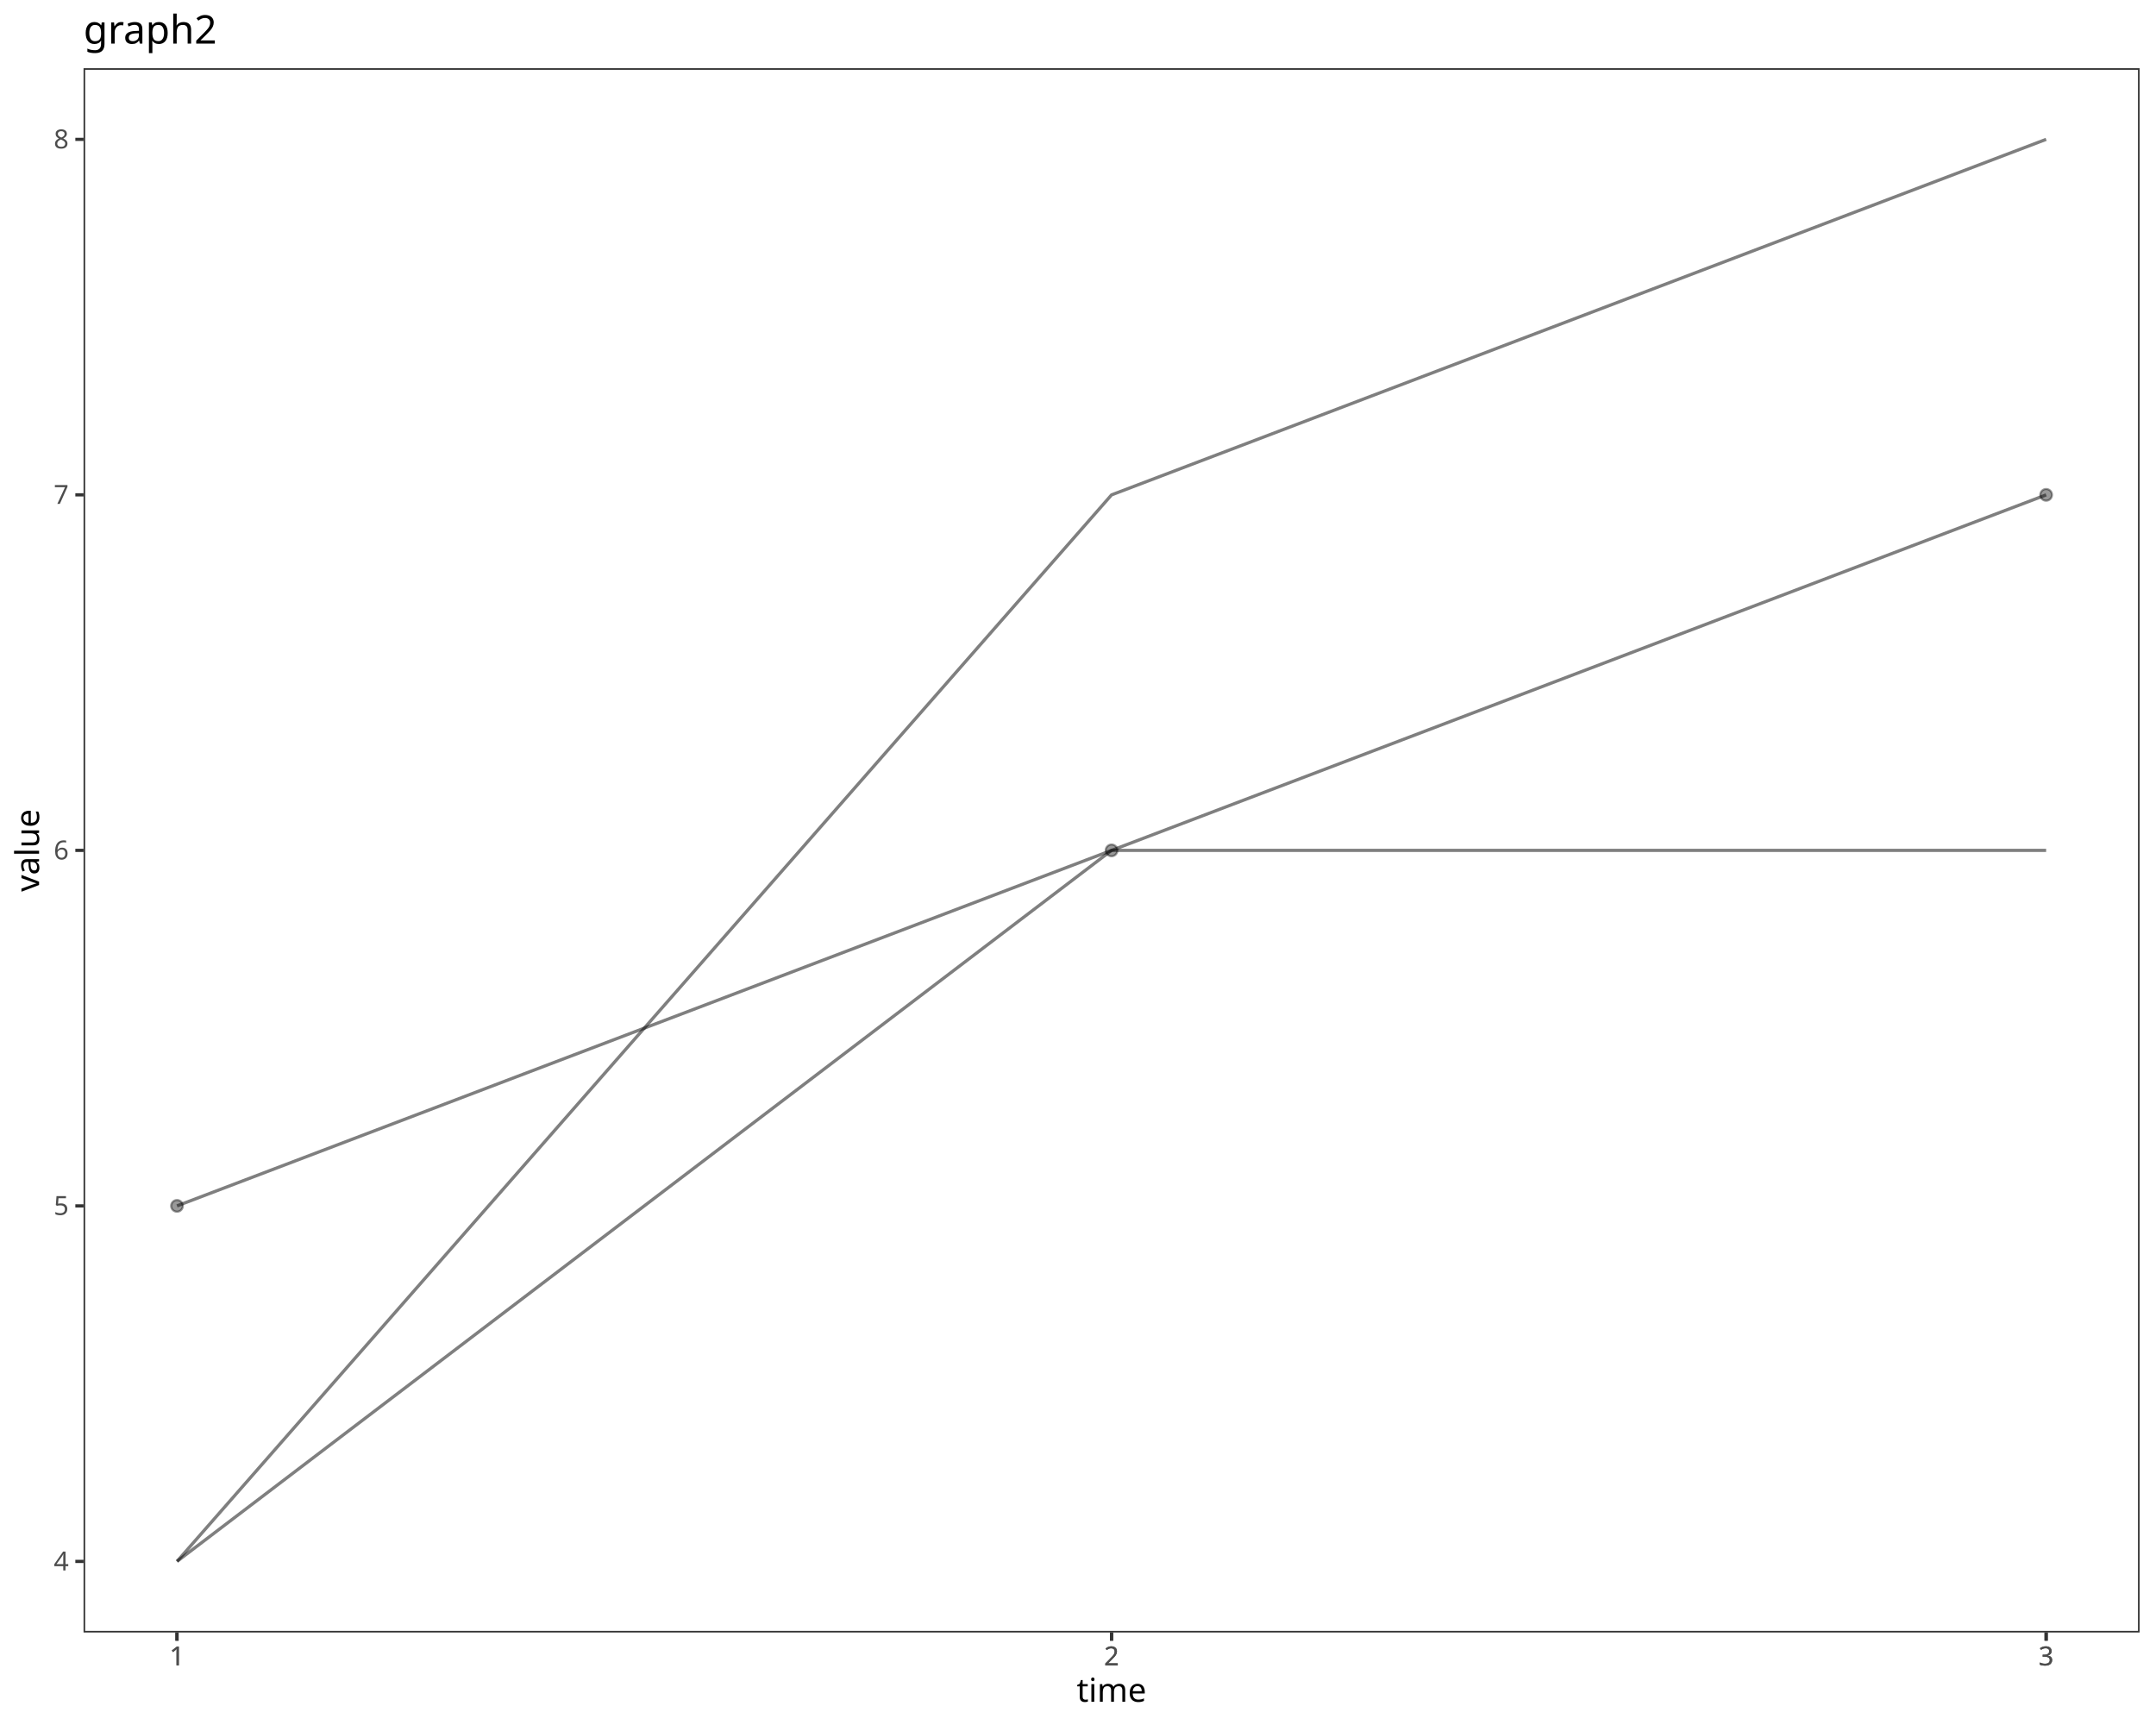
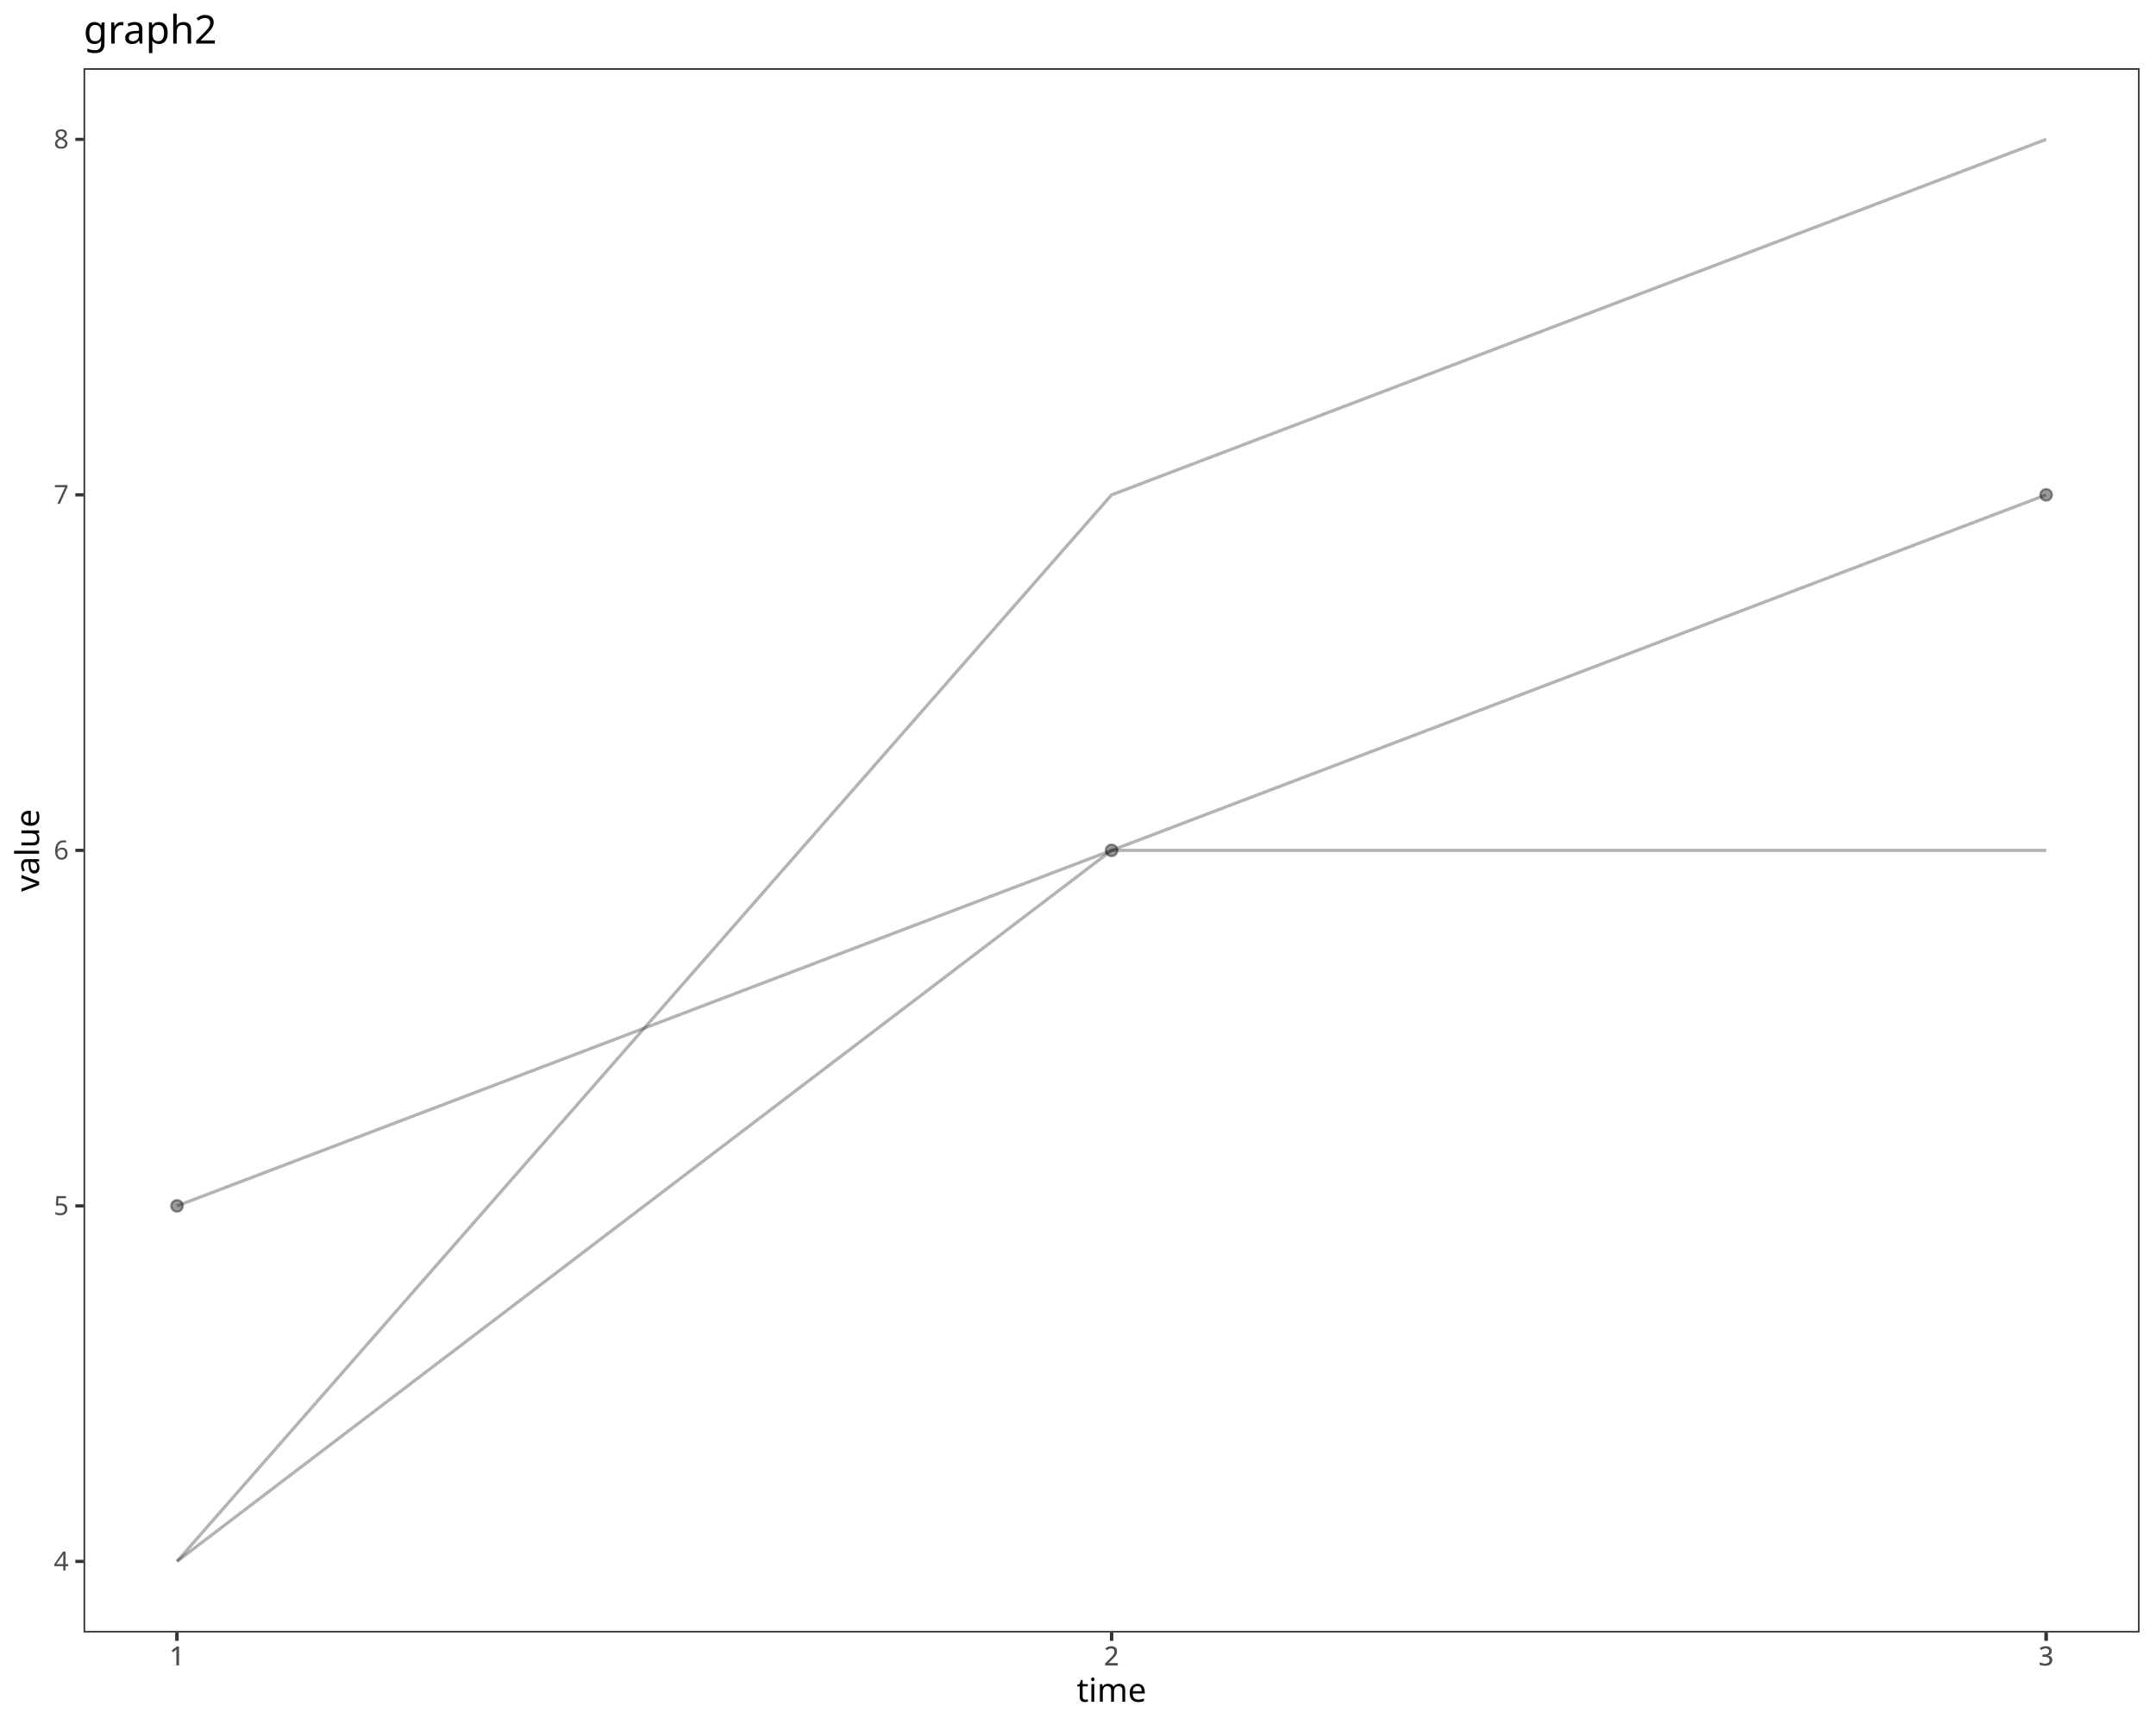
<svg xmlns="http://www.w3.org/2000/svg" class="svglite" data-engine-version="2.0" width="720.00pt" height="576.00pt" viewBox="0 0 720.00 576.00">
  <defs>
    <style type="text/css">
    .svglite line, .svglite polyline, .svglite polygon, .svglite path, .svglite rect, .svglite circle {
      fill: none;
      stroke: #000000;
      stroke-linecap: round;
      stroke-linejoin: round;
      stroke-miterlimit: 10.00;
    }
  </style>
  </defs>
  <rect width="100%" height="100%" style="stroke: none; fill: #FFFFFF;" />
  <defs>
    <clipPath id="cpMC4wMHw3MjAuMDB8MC4wMHw1NzYuMDA=">
      <rect x="0.00" y="0.00" width="720.00" height="576.00" />
    </clipPath>
  </defs>
  <g clip-path="url(#cpMC4wMHw3MjAuMDB8MC4wMHw1NzYuMDA=)">
    <rect x="0.00" y="0.00" width="720.00" height="576.00" style="stroke-width: 1.07; stroke: #FFFFFF; fill: #FFFFFF;" />
  </g>
  <defs>
    <clipPath id="cpMjcuOTB8NzE0LjUyfDIyLjc4fDU0NS4xMQ==">
      <rect x="27.90" y="22.78" width="686.62" height="522.33" />
    </clipPath>
  </defs>
  <g clip-path="url(#cpMjcuOTB8NzE0LjUyfDIyLjc4fDU0NS4xMQ==)">
    <rect x="27.90" y="22.78" width="686.62" height="522.33" style="stroke-width: 1.07; stroke: none; fill: #FFFFFF;" />
-     <polyline points="59.11,521.37 371.21,165.24 683.31,46.53 " style="stroke-width: 1.07; stroke: #000000; stroke-opacity: 0.50; stroke-linecap: butt;" />
-     <polyline points="59.11,402.66 371.21,283.95 683.31,165.24 " style="stroke-width: 1.07; stroke: #000000; stroke-opacity: 0.50; stroke-linecap: butt;" />
-     <polyline points="59.11,521.37 371.21,283.95 683.31,283.95 " style="stroke-width: 1.07; stroke: #000000; stroke-opacity: 0.50; stroke-linecap: butt;" />
+     <polyline points="59.11,521.37 371.21,165.24 683.31,46.53 " style="stroke-width: 1.07; stroke: #000000; stroke-opacity: 0.30; stroke-linecap: butt;" />
+     <polyline points="59.11,402.66 371.21,283.95 683.31,165.24 " style="stroke-width: 1.07; stroke: #000000; stroke-opacity: 0.30; stroke-linecap: butt;" />
+     <polyline points="59.11,521.37 371.21,283.95 683.31,283.95 " style="stroke-width: 1.07; stroke: #000000; stroke-opacity: 0.30; stroke-linecap: butt;" />
    <circle cx="59.11" cy="402.66" r="1.95" style="stroke-width: 0.71; stroke: #000000; stroke-opacity: 0.40; fill: #000000; fill-opacity: 0.40;" />
    <circle cx="371.21" cy="283.95" r="1.95" style="stroke-width: 0.71; stroke: #000000; stroke-opacity: 0.40; fill: #000000; fill-opacity: 0.40;" />
    <circle cx="683.31" cy="165.24" r="1.95" style="stroke-width: 0.71; stroke: #000000; stroke-opacity: 0.40; fill: #000000; fill-opacity: 0.40;" />
    <rect x="27.90" y="22.78" width="686.62" height="522.33" style="stroke-width: 1.07; stroke: #333333;" />
  </g>
  <g clip-path="url(#cpMC4wMHw3MjAuMDB8MC4wMHw1NzYuMDA=)">
    <text x="22.97" y="524.40" text-anchor="end" style="font-size: 8.80px; fill: #4D4D4D; font-family: sans;" textLength="4.89px" lengthAdjust="spacingAndGlyphs">4</text>
    <text x="22.97" y="405.69" text-anchor="end" style="font-size: 8.80px; fill: #4D4D4D; font-family: sans;" textLength="4.89px" lengthAdjust="spacingAndGlyphs">5</text>
    <text x="22.97" y="286.98" text-anchor="end" style="font-size: 8.80px; fill: #4D4D4D; font-family: sans;" textLength="4.89px" lengthAdjust="spacingAndGlyphs">6</text>
    <text x="22.97" y="168.26" text-anchor="end" style="font-size: 8.80px; fill: #4D4D4D; font-family: sans;" textLength="4.89px" lengthAdjust="spacingAndGlyphs">7</text>
    <text x="22.97" y="49.55" text-anchor="end" style="font-size: 8.80px; fill: #4D4D4D; font-family: sans;" textLength="4.89px" lengthAdjust="spacingAndGlyphs">8</text>
    <polyline points="25.16,521.37 27.90,521.37 " style="stroke-width: 1.07; stroke: #333333; stroke-linecap: butt;" />
    <polyline points="25.16,402.66 27.90,402.66 " style="stroke-width: 1.07; stroke: #333333; stroke-linecap: butt;" />
    <polyline points="25.16,283.95 27.90,283.95 " style="stroke-width: 1.07; stroke: #333333; stroke-linecap: butt;" />
    <polyline points="25.16,165.24 27.90,165.24 " style="stroke-width: 1.07; stroke: #333333; stroke-linecap: butt;" />
    <polyline points="25.16,46.53 27.90,46.53 " style="stroke-width: 1.07; stroke: #333333; stroke-linecap: butt;" />
    <polyline points="59.11,547.85 59.11,545.11 " style="stroke-width: 1.07; stroke: #333333; stroke-linecap: butt;" />
    <polyline points="59.11,547.85 59.11,545.11 " style="stroke-width: 1.07; stroke: #333333; stroke-linecap: butt;" />
    <polyline points="371.21,547.85 371.21,545.11 " style="stroke-width: 1.07; stroke: #333333; stroke-linecap: butt;" />
    <polyline points="371.21,547.85 371.21,545.11 " style="stroke-width: 1.07; stroke: #333333; stroke-linecap: butt;" />
    <polyline points="683.31,547.85 683.31,545.11 " style="stroke-width: 1.07; stroke: #333333; stroke-linecap: butt;" />
    <polyline points="683.31,547.85 683.31,545.11 " style="stroke-width: 1.07; stroke: #333333; stroke-linecap: butt;" />
    <text x="59.11" y="556.10" text-anchor="middle" style="font-size: 8.80px; fill: #4D4D4D; font-family: sans;" textLength="4.89px" lengthAdjust="spacingAndGlyphs">1</text>
    <text x="59.11" y="556.10" text-anchor="middle" style="font-size: 8.80px; fill: #4D4D4D; font-family: sans;" textLength="4.89px" lengthAdjust="spacingAndGlyphs">1</text>
    <text x="371.21" y="556.10" text-anchor="middle" style="font-size: 8.80px; fill: #4D4D4D; font-family: sans;" textLength="4.89px" lengthAdjust="spacingAndGlyphs">2</text>
    <text x="371.21" y="556.10" text-anchor="middle" style="font-size: 8.80px; fill: #4D4D4D; font-family: sans;" textLength="4.89px" lengthAdjust="spacingAndGlyphs">2</text>
    <text x="683.31" y="556.10" text-anchor="middle" style="font-size: 8.80px; fill: #4D4D4D; font-family: sans;" textLength="4.89px" lengthAdjust="spacingAndGlyphs">3</text>
    <text x="683.31" y="556.10" text-anchor="middle" style="font-size: 8.80px; fill: #4D4D4D; font-family: sans;" textLength="4.89px" lengthAdjust="spacingAndGlyphs">3</text>
    <text x="371.21" y="568.24" text-anchor="middle" style="font-size: 11.00px; font-family: sans;" textLength="20.78px" lengthAdjust="spacingAndGlyphs">time</text>
    <text transform="translate(13.05,283.95) rotate(-90)" text-anchor="middle" style="font-size: 11.00px; font-family: sans;" textLength="26.30px" lengthAdjust="spacingAndGlyphs">value</text>
    <text x="27.90" y="14.56" style="font-size: 13.20px; font-family: sans;" textLength="41.10px" lengthAdjust="spacingAndGlyphs">graph2</text>
  </g>
</svg>
